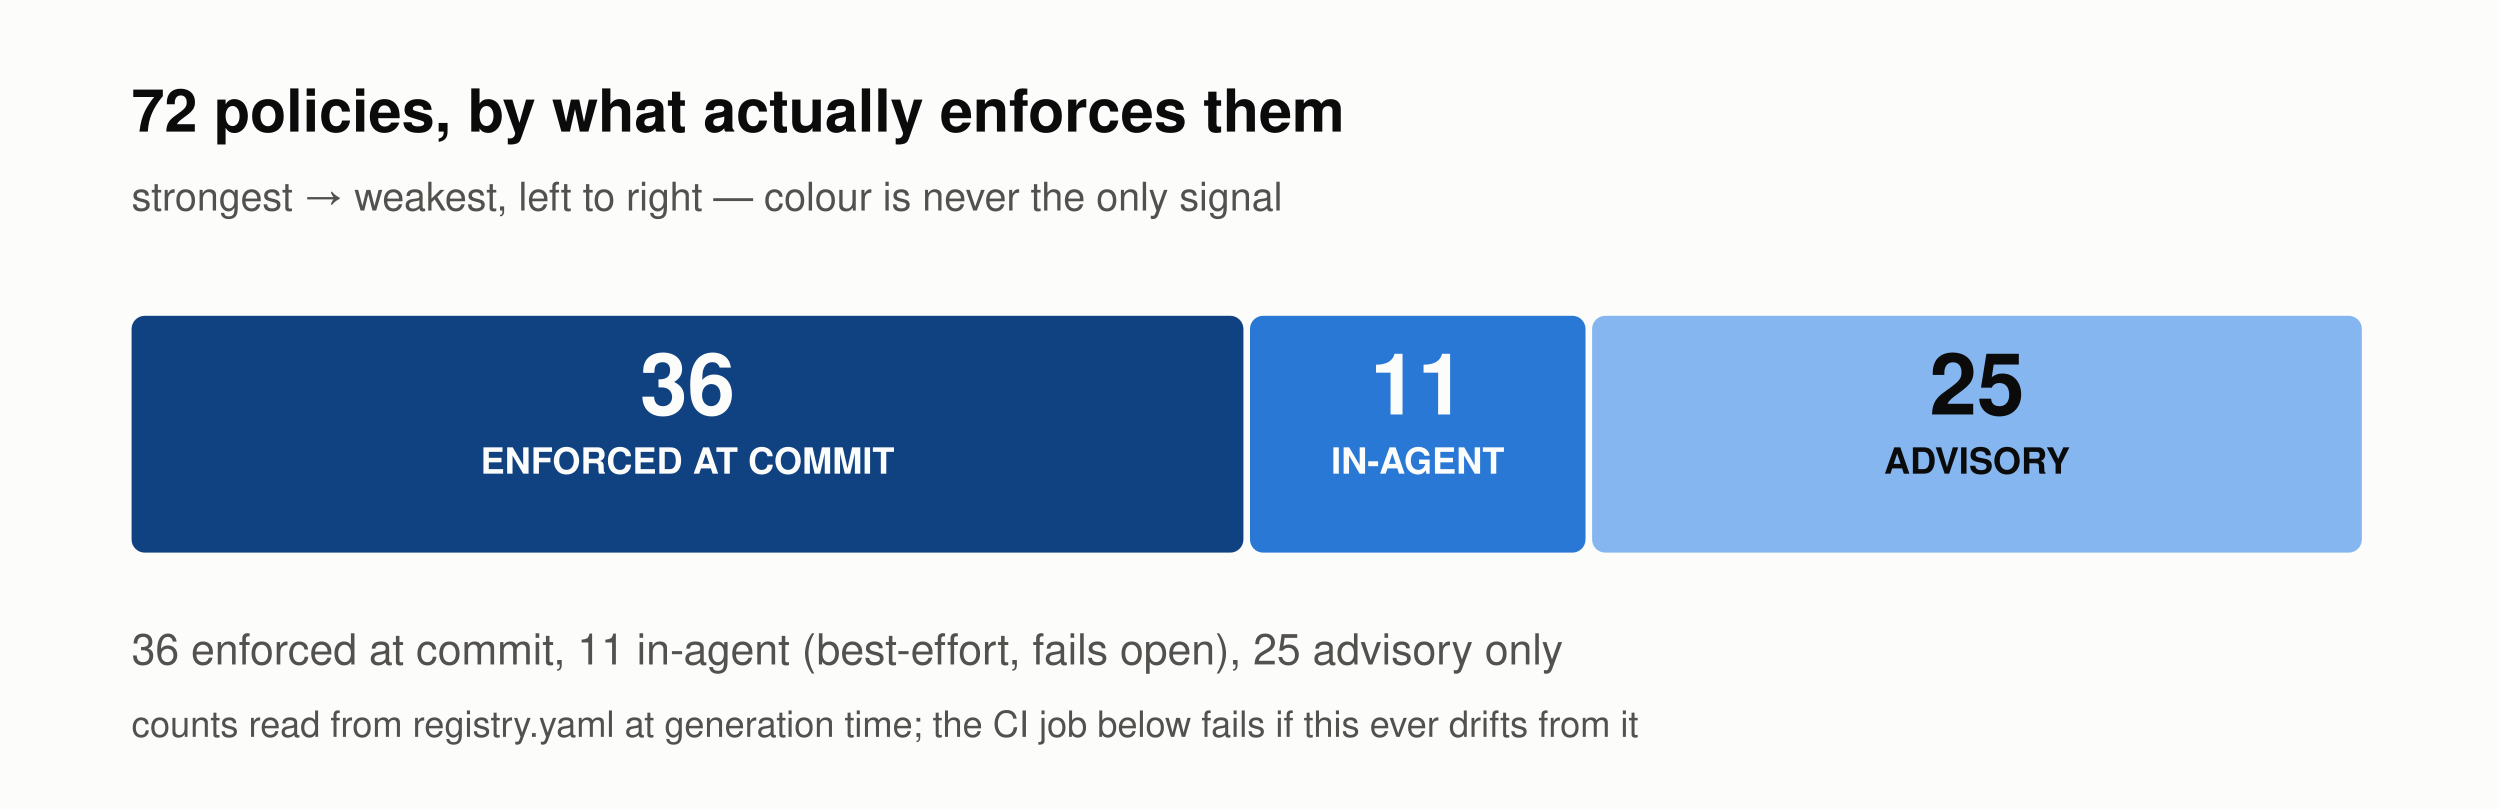
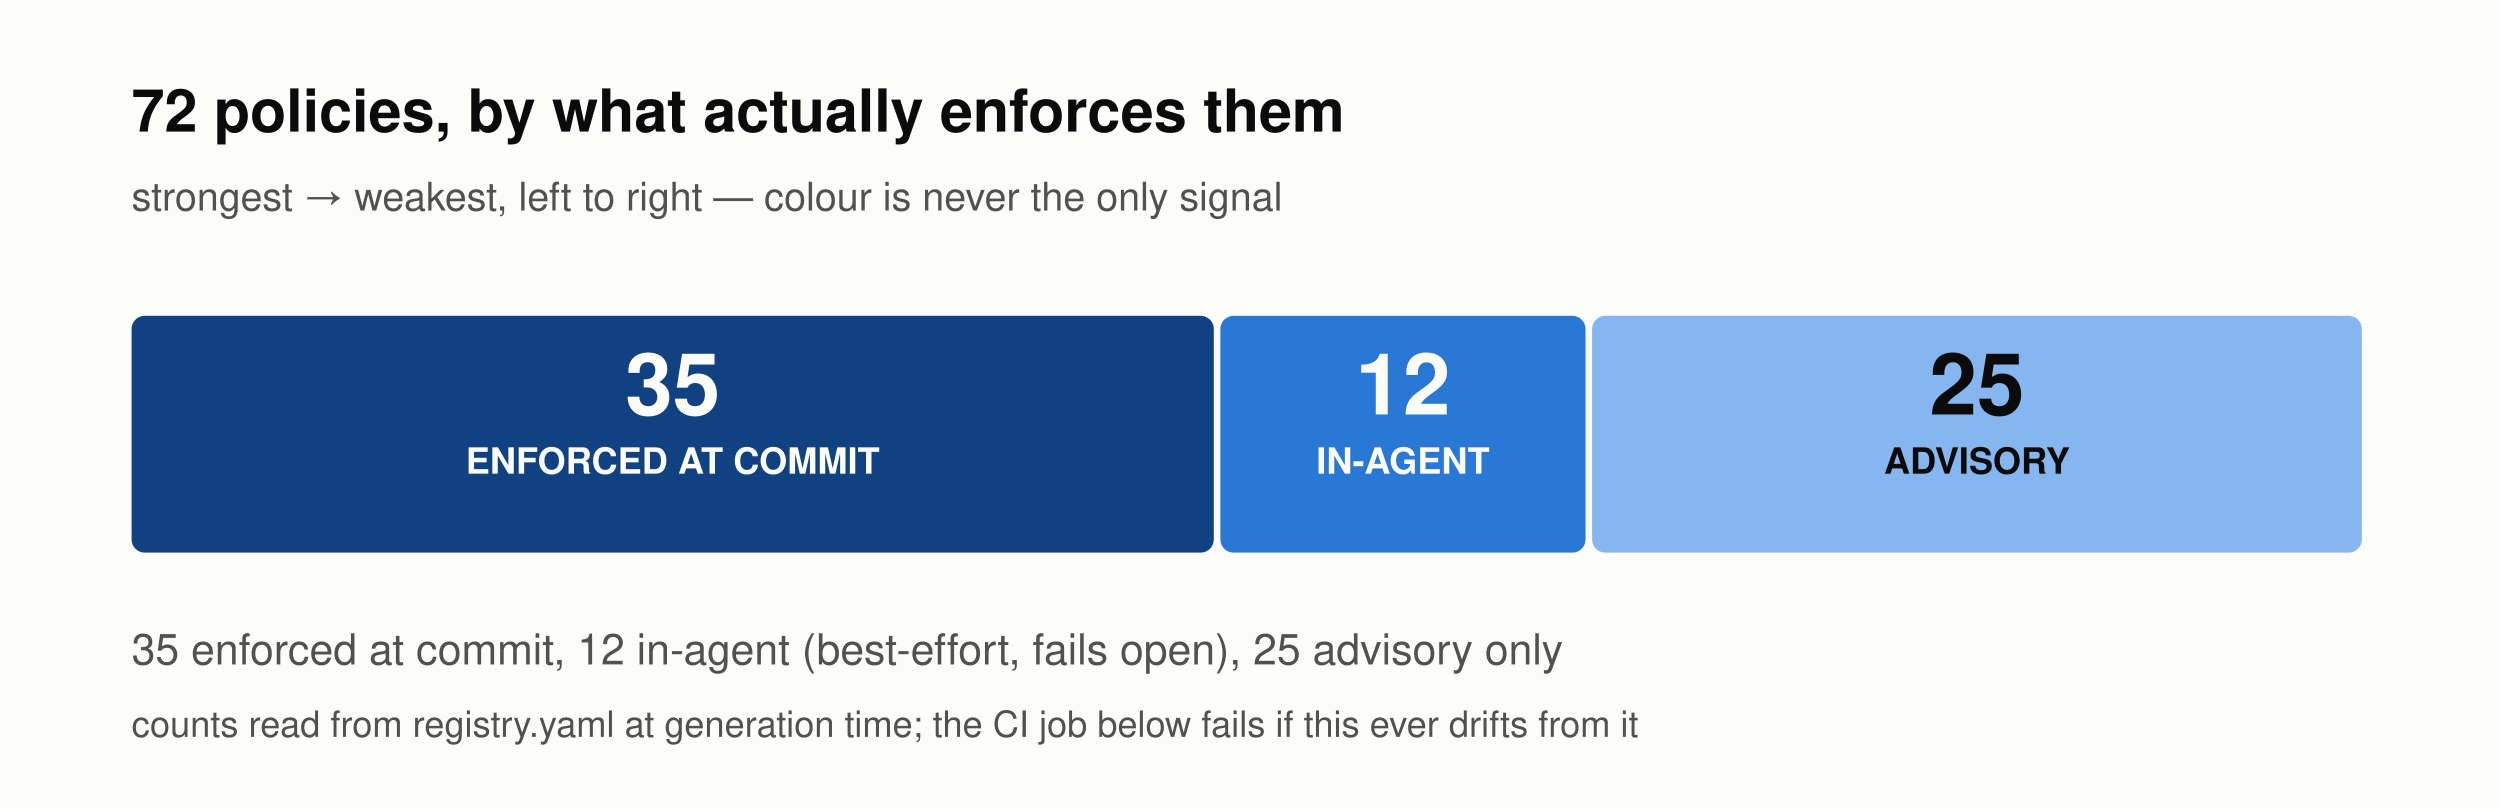
<svg xmlns="http://www.w3.org/2000/svg" width="760" height="246" viewBox="0 0 760 246" role="img" aria-labelledby="t d">
  <rect width="760" height="246" fill="#fcfcfb" />
  <text x="40" y="40" font-family="-apple-system, BlinkMacSystemFont, 'Segoe UI', Helvetica, Arial, sans-serif" font-size="18" font-weight="600" fill="#0b0b0b" text-anchor="start">72 policies, by what actually enforces them</text>
  <text x="40" y="64" font-family="-apple-system, BlinkMacSystemFont, 'Segoe UI', Helvetica, Arial, sans-serif" font-size="12" font-weight="400" fill="#52514e" text-anchor="start">strongest → weakest, left to right — colour is never the only signal</text>
-   <rect x="40" y="96" width="338" height="72" rx="4" fill="#104281" />
-   <text x="209" y="126" font-family="-apple-system, BlinkMacSystemFont, 'Segoe UI', Helvetica, Arial, sans-serif" font-size="26" font-weight="700" fill="#fcfcfb" text-anchor="middle">36</text>
-   <text x="209" y="144" font-family="-apple-system, BlinkMacSystemFont, 'Segoe UI', Helvetica, Arial, sans-serif" font-size="11" font-weight="600" fill="#fcfcfb" text-anchor="middle">ENFORCED AT COMMIT</text>
-   <rect x="380" y="96" width="102" height="72" rx="4" fill="#2a78d6" />
-   <text x="431" y="126" font-family="-apple-system, BlinkMacSystemFont, 'Segoe UI', Helvetica, Arial, sans-serif" font-size="26" font-weight="700" fill="#fcfcfb" text-anchor="middle">11</text>
-   <text x="431" y="144" font-family="-apple-system, BlinkMacSystemFont, 'Segoe UI', Helvetica, Arial, sans-serif" font-size="11" font-weight="600" fill="#fcfcfb" text-anchor="middle">IN-AGENT</text>
+   <rect x="40" y="96" width="329" height="72" rx="4" fill="#104281" />
+   <text x="204.5" y="126" font-family="-apple-system, BlinkMacSystemFont, 'Segoe UI', Helvetica, Arial, sans-serif" font-size="26" font-weight="700" fill="#fcfcfb" text-anchor="middle">35</text>
+   <text x="204.5" y="144" font-family="-apple-system, BlinkMacSystemFont, 'Segoe UI', Helvetica, Arial, sans-serif" font-size="11" font-weight="600" fill="#fcfcfb" text-anchor="middle">ENFORCED AT COMMIT</text>
+   <rect x="371" y="96" width="111" height="72" rx="4" fill="#2a78d6" />
+   <text x="426.5" y="126" font-family="-apple-system, BlinkMacSystemFont, 'Segoe UI', Helvetica, Arial, sans-serif" font-size="26" font-weight="700" fill="#fcfcfb" text-anchor="middle">12</text>
+   <text x="426.5" y="144" font-family="-apple-system, BlinkMacSystemFont, 'Segoe UI', Helvetica, Arial, sans-serif" font-size="11" font-weight="600" fill="#fcfcfb" text-anchor="middle">IN-AGENT</text>
  <rect x="484" y="96" width="234" height="72" rx="4" fill="#86b6ef" />
  <text x="601" y="126" font-family="-apple-system, BlinkMacSystemFont, 'Segoe UI', Helvetica, Arial, sans-serif" font-size="26" font-weight="700" fill="#0b0b0b" text-anchor="middle">25</text>
  <text x="601" y="144" font-family="-apple-system, BlinkMacSystemFont, 'Segoe UI', Helvetica, Arial, sans-serif" font-size="11" font-weight="600" fill="#0b0b0b" text-anchor="middle">ADVISORY</text>
-   <text x="40" y="202" font-family="-apple-system, BlinkMacSystemFont, 'Segoe UI', Helvetica, Arial, sans-serif" font-size="13" font-weight="400" fill="#52514e" text-anchor="start">36 enforced at commit, 11 in-agent (best-effort, fails open), 25 advisory only</text>
+   <text x="40" y="202" font-family="-apple-system, BlinkMacSystemFont, 'Segoe UI', Helvetica, Arial, sans-serif" font-size="13" font-weight="400" fill="#52514e" text-anchor="start">35 enforced at commit, 12 in-agent (best-effort, fails open), 25 advisory only</text>
  <text x="40" y="224" font-family="-apple-system, BlinkMacSystemFont, 'Segoe UI', Helvetica, Arial, sans-serif" font-size="11" font-weight="400" fill="#52514e" text-anchor="start">counts read from registry.yaml at generation time; the CI job below fails if this ever drifts from it</text>
</svg>
